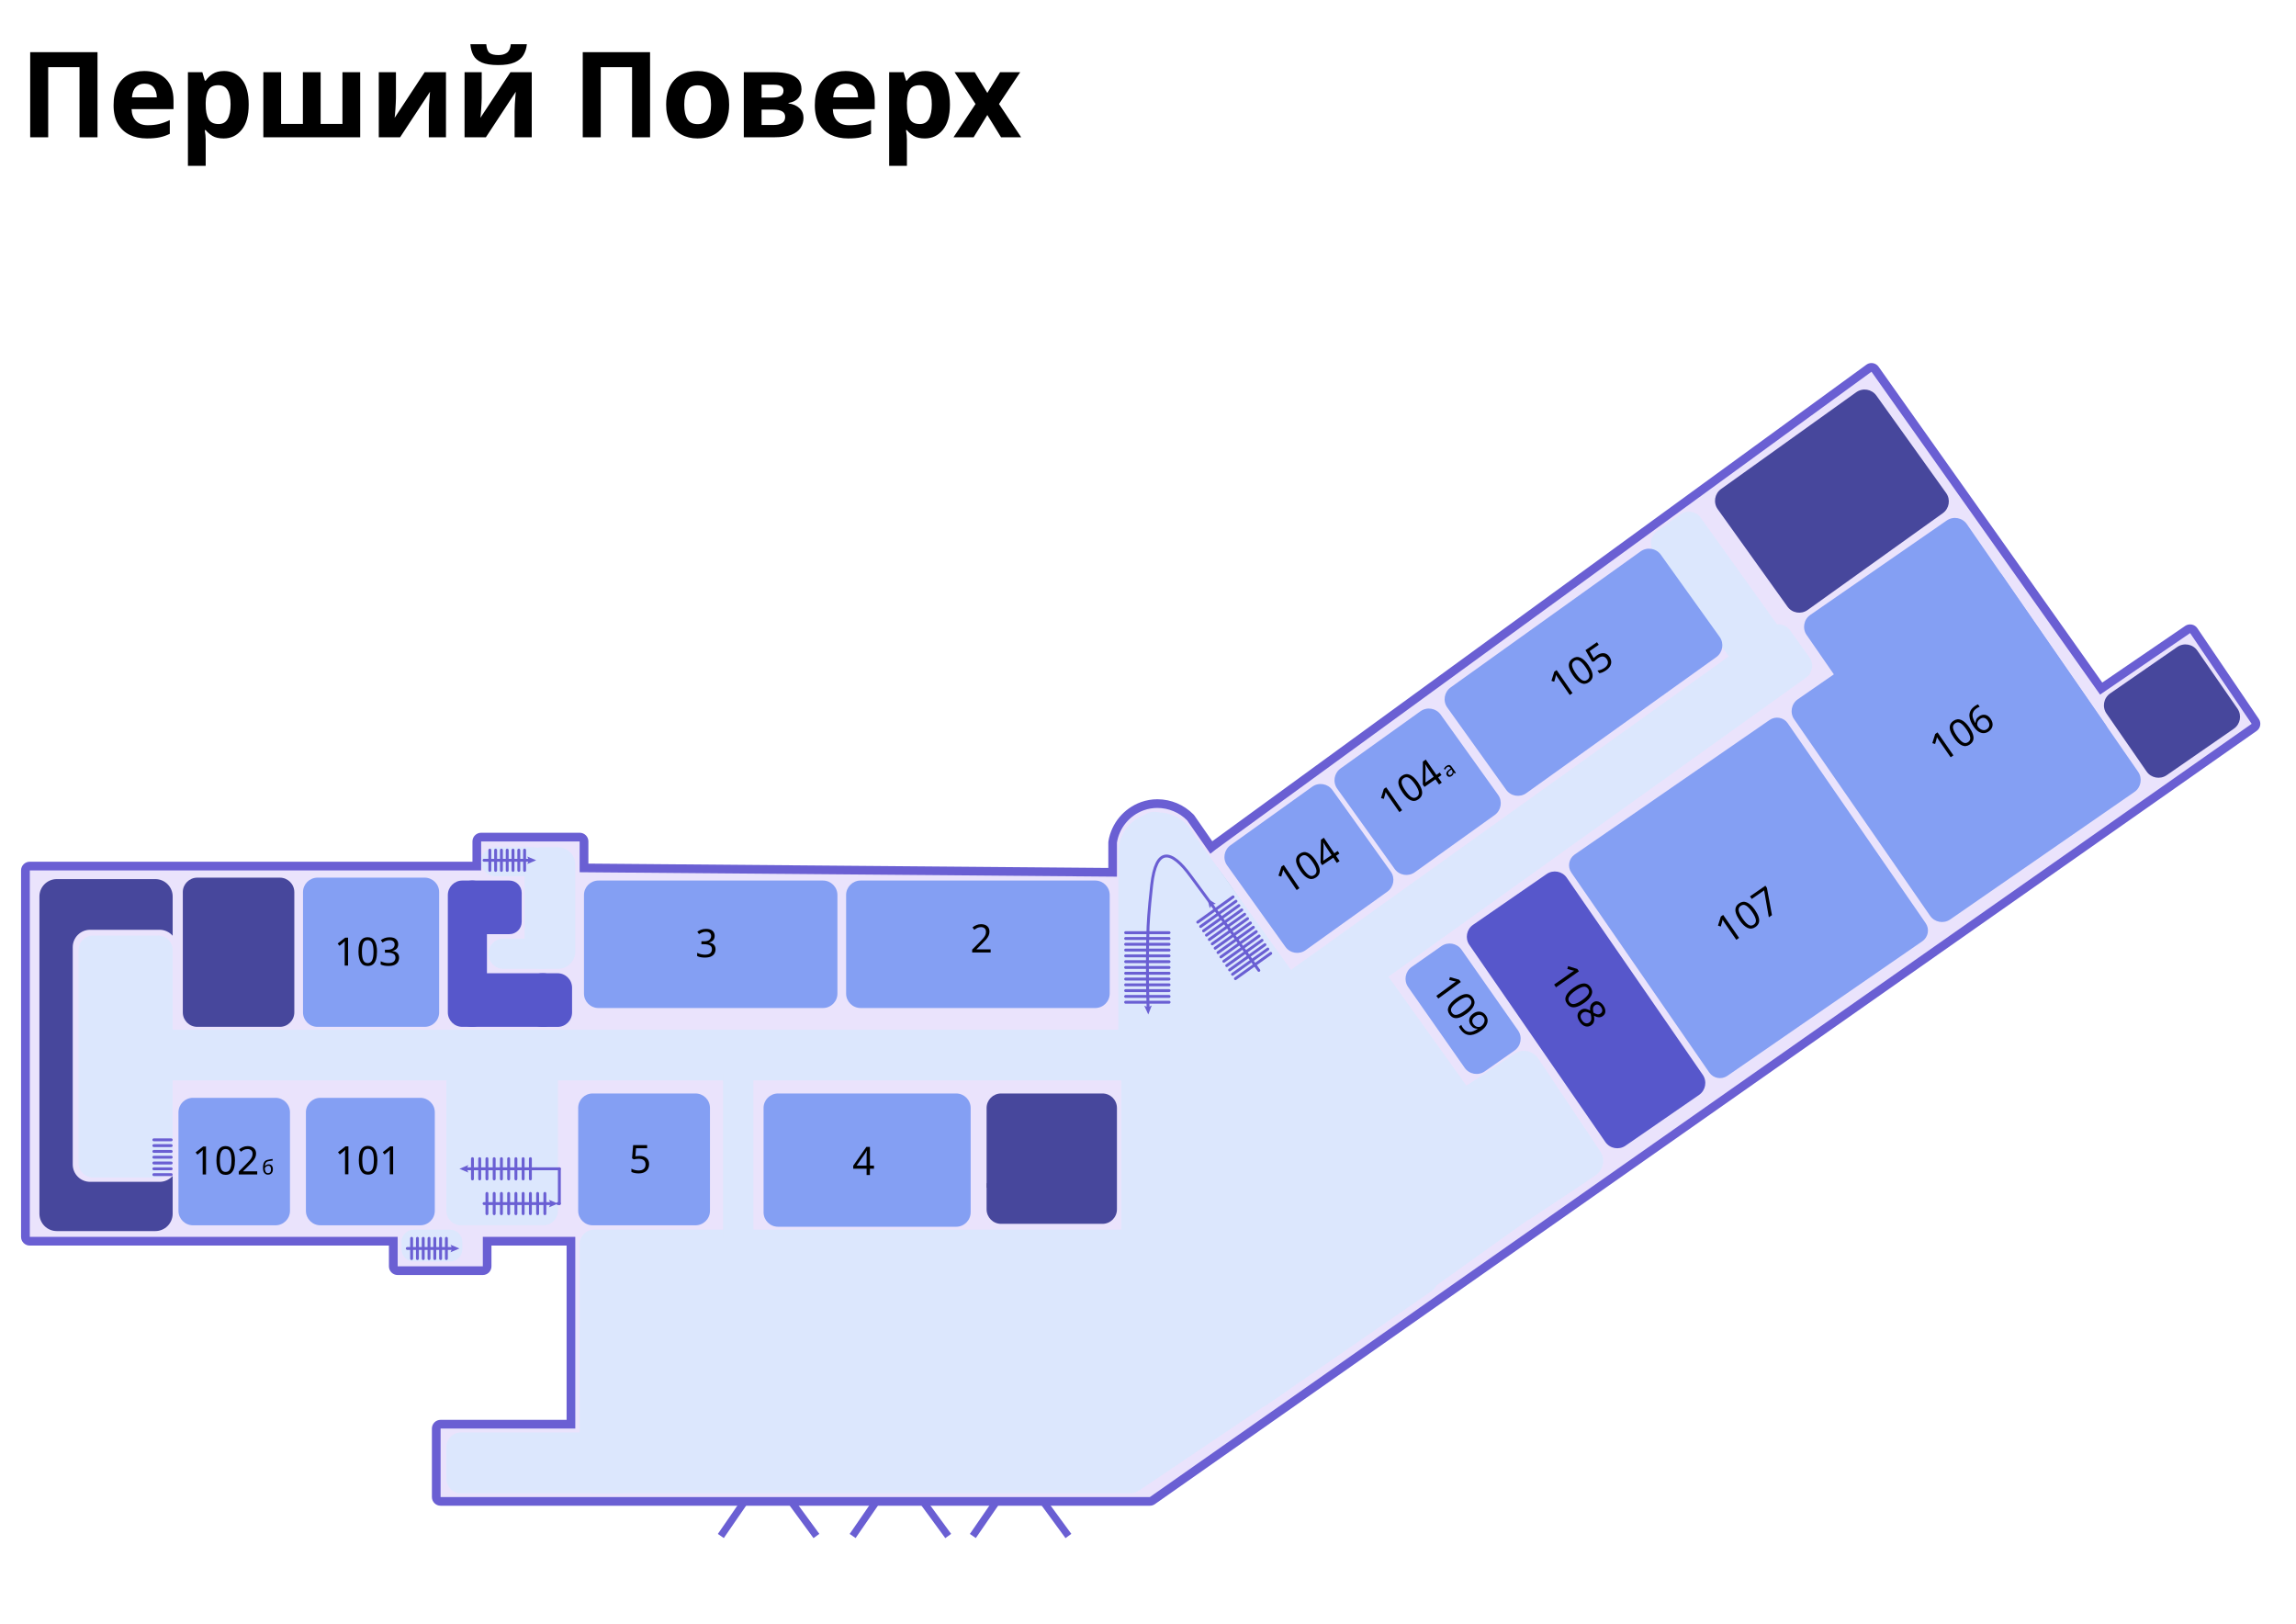
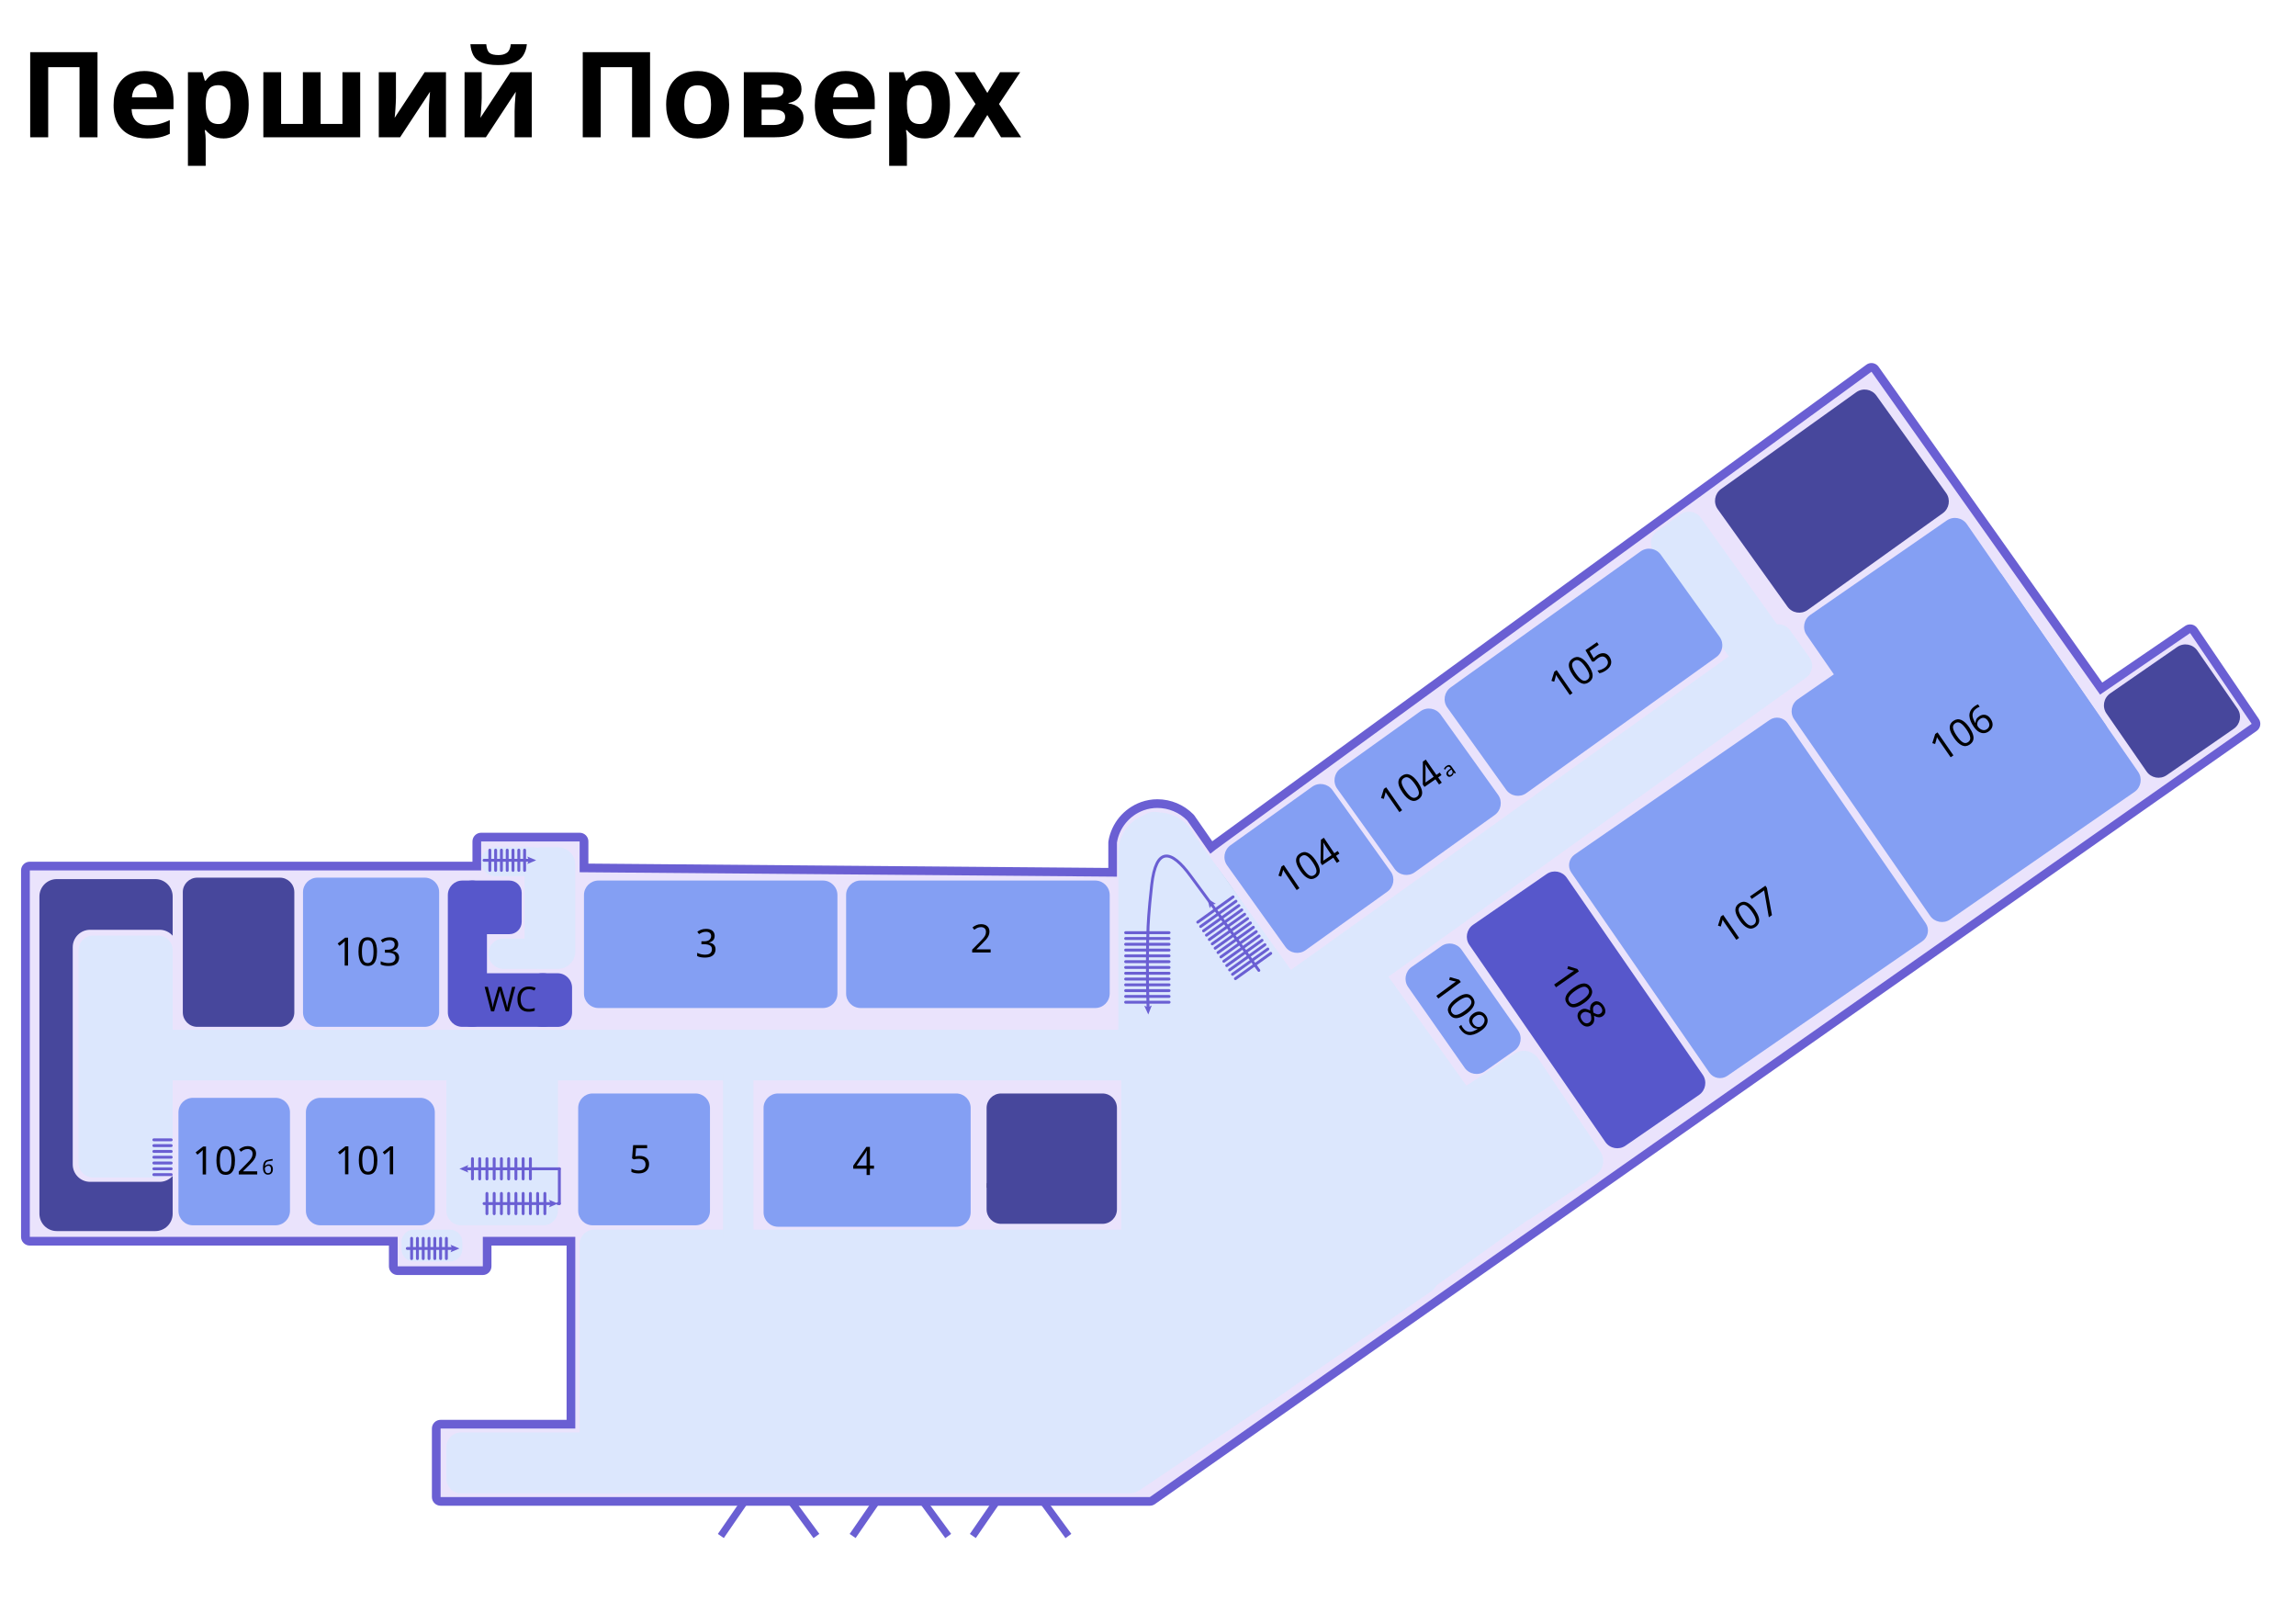
<svg xmlns="http://www.w3.org/2000/svg" viewBox="0 0 2245.039 1587.401" version="1.1" id="svg869" width="594mm" height="420mm">
  <defs id="defs443">
    <style id="style441">.cls-1{fill:#eae3fc;}.cls-2{fill:#6a5fd3;}.cls-3{fill:#47479c;}.cls-4{fill:#dce7fd;}.cls-5{fill:#849ff3;}.cls-6{fill:#5757cb;}.cls-7{font-size:27px;font-family:ArialRoundedMTBold, Arial Rounded MT Bold;}.cls-8{font-size:14px;}.cls-10,.cls-22,.cls-8{font-family:MyriadPro-Regular, Myriad Pro;}.cls-9{fill:#8ac4dd;}.cls-10{font-size:12px;}.cls-11{letter-spacing:0.01em;}.cls-12{letter-spacing:-0.01em;}.cls-13{letter-spacing:-0.01em;}.cls-14{letter-spacing:0.02em;}.cls-15{letter-spacing:0em;}.cls-16{letter-spacing:-0.01em;}.cls-17{letter-spacing:0em;}.cls-18{letter-spacing:0em;}.cls-19{letter-spacing:0em;}.cls-20{letter-spacing:0em;}.cls-21{letter-spacing:0em;}.cls-22{font-size:5px;}.cls-23{letter-spacing:-0.01em;}.cls-24{letter-spacing:0em;}.cls-25{letter-spacing:0em;}.cls-26{letter-spacing:-0.01em;}.cls-27{letter-spacing:0em;}.cls-28{letter-spacing:0.01em;}.cls-29,.cls-30{fill:none;stroke:#6a5fd3;stroke-miterlimit:10;}.cls-29{stroke-linecap:round;stroke-width:2px;}.cls-30{stroke-width:5px;}</style>
  </defs>
  <g id="Layer_2" data-name="Layer 2" transform="matrix(1.574731,0,0,1.574731,-246.631,-188.6586)">
    <g id="g424" transform="matrix(0.8992825,0,0,0.8992825,-59.01064,227.6243)">
      <g id="overlay">
        <path class="cls-1" d="m 544,916.6 a 3,3 0 0 1 -3,-3 v -47.29 a 3,3 0 0 1 3,-3 h 90 V 737 h -57.84 v 17.33 a 3,3 0 0 1 -3,3 h -58.8 a 3,3 0 0 1 -3,-3 V 737 h -251 a 3,3 0 0 1 -3,-3 V 481 a 3,3 0 0 1 3,-3 H 569 v -17 a 3,3 0 0 1 3,-3 h 68 a 3,3 0 0 1 3,3 v 18.27 l 365,3 v -20.49 a 2.7,2.7 0 0 1 0,-0.49 31.67,31.67 0 0 1 20.45,-24.62 31.2,31.2 0 0 1 10.45,-1.8 32.13,32.13 0 0 1 22.7,9.52 2.44,2.44 0 0 1 0.32,0.4 l 14.18,20.38 1.38,-1.09 452.7,-329.78 a 3,3 0 0 1 1.76,-0.57 2.63,2.63 0 0 1 0.49,0 3,3 0 0 1 2,1.22 l 156.12,220.5 59.74,-40.8 a 3.06,3.06 0 0 1 1.7,-0.52 3.41,3.41 0 0 1 0.55,0.05 3,3 0 0 1 1.93,1.26 l 42.5,62.65 a 3,3 0 0 1 -0.76,4.14 l -760.74,533.83 a 3,3 0 0 1 -1.72,0.54 z" id="path445" />
        <path class="cls-2" d="m 1532,136.73 157.83,222.9 62.17,-42.46 42.5,62.64 -760.75,533.79 H 544 v -47.29 h 93 V 734 h -63.84 v 20.33 h -58.8 V 734 h -254 V 481 H 572 v -20 h 68 v 21.25 l 371,3.07 v -23.54 a 28.65,28.65 0 0 1 18.5,-22.28 28,28 0 0 1 9.44,-1.63 29,29 0 0 1 20.56,8.63 l 16,23 3.78,-3 L 1532,136.73 m 0,-6 a 5.94,5.94 0 0 0 -3.53,1.15 l -451.64,329 -12.38,-17.81 a 6.18,6.18 0 0 0 -0.66,-0.78 35.11,35.11 0 0 0 -24.79,-10.42 33.87,33.87 0 0 0 -11.47,2 34.68,34.68 0 0 0 -22.4,26.94 6.61,6.61 0 0 0 -0.08,1 v 17.49 l -359,-3 V 461 a 6,6 0 0 0 -6,-6 H 572 a 6,6 0 0 0 -6,6 v 14 H 260.32 a 6,6 0 0 0 -6,6 v 253 a 6,6 0 0 0 6,6 h 248 v 14.33 a 6,6 0 0 0 6,6 h 58.8 a 6,6 0 0 0 6,-6 V 740 H 631 v 120.31 h -87 a 6,6 0 0 0 -6,6 v 47.29 a 6,6 0 0 0 6,6 h 489.75 a 6,6 0 0 0 3.44,-1.09 l 760.74,-533.79 a 6,6 0 0 0 1.52,-8.28 L 1757,313.8 a 6,6 0 0 0 -3.84,-2.53 6.14,6.14 0 0 0 -1.12,-0.1 6.07,6.07 0 0 0 -3.39,1 l -57.31,39.14 -154.46,-218.05 a 6,6 0 0 0 -3.93,-2.45 5.22,5.22 0 0 0 -1,-0.08 z" id="path447" />
      </g>
      <rect class="cls-3" x="1437.34" y="174.77" width="134.75" height="102.7" rx="10" transform="rotate(-35.6,1504.59,226.132)" id="rect450" />
      <rect class="cls-4" x="1411.79" y="227.54" width="40.11" height="119.85" rx="10" transform="matrix(0.81,-0.58,0.58,0.81,100.24,887.17)" id="rect452" />
      <rect class="cls-4" x="1012.79" y="453.98" width="518.12" height="43" rx="10" transform="rotate(-35.6,1271.731,475.4761)" id="rect454" />
      <rect class="cls-5" x="1356.33" y="407.23" width="181.55" height="185.63" rx="9" transform="rotate(-34.61,1446.97,500.0458)" id="rect456" />
      <rect class="cls-6" x="1294.08" y="484.71" width="81.71" height="185.29" rx="10" transform="rotate(-34.61,1334.805,577.3382)" id="rect458" />
      <rect class="cls-5" x="1505.01" y="307.46" width="184.87" height="174.69" rx="10" transform="rotate(55.32,1597.385,394.7444)" id="rect460" />
      <rect class="cls-5" x="1496.36" y="282.12" width="188.24" height="134.52" rx="10" transform="rotate(55.32,1590.413,349.3314)" id="rect462" />
      <rect class="cls-5" x="1242.52" y="299.39" width="181.3" height="89.76" rx="10" transform="rotate(-35.6,1333.041,344.2819)" id="rect464" />
      <text class="cls-7" transform="rotate(-34.67,1241.973,-1928.751)" id="text466">105</text>
      <text class="cls-7" transform="rotate(-34.67,1442.353,-2328.542)" id="text468">106</text>
      <text class="cls-7" transform="rotate(-34.67,1570.189,-2028.465)" id="text470">107</text>
      <rect class="cls-5" x="1098.86" y="435.16" width="89.41" height="89.1" rx="10" transform="rotate(-35.6,1143.461,479.696)" id="rect472" />
      <rect class="cls-5" x="1174.71" y="382.71" width="87.86" height="88.09" rx="10" transform="rotate(-35.6,1218.539,426.7553)" id="rect474" />
      <text class="cls-7" transform="matrix(0.82,-0.57,0.57,0.82,1200.05,444.89)" id="text478">104<tspan class="cls-8" x="48.13" y="0" id="tspan476">а</tspan>
      </text>
      <text class="cls-7" transform="matrix(0.83,-0.56,0.56,0.83,1129.06,498.63)" id="text480">104</text>
      <rect class="cls-5" x="1206" y="554" width="88" height="45" rx="10" transform="rotate(55,1250.008,576.5075)" id="rect482" />
      <text class="cls-7" transform="rotate(53.69,58.67034,1493.254)" id="text484">109</text>
      <text class="cls-7" transform="rotate(54.99,122.2541,1534.183)" id="text486">108</text>
      <path class="cls-9" d="M 1017,572 V 461.4 c 0,0 7.22,-33.69 37.61,-9.54 30.39,24.15 64.46,87.1 64.46,87.1 L 1094,557 1057.68,507.57 c 0,0 -5.68,-6.57 -9.68,2.43 v 66 h -31 z" id="path488" />
      <text class="cls-10" transform="translate(1026.15,488.06)" id="text498">1-1 <tspan class="cls-11" x="18.54" y="0" id="tspan490">с</tspan>
        <tspan class="cls-12" x="24.02" y="0" id="tspan492">х</tspan>
        <tspan class="cls-13" x="29.41" y="0" id="tspan494">о</tspan>
        <tspan x="35.92" y="0" id="tspan496">ди</tspan>
      </text>
      <text class="cls-10" transform="translate(1087.33,709.29)" id="text510">ве<tspan class="cls-14" x="12.01" y="0" id="tspan500">с</tspan>
        <tspan class="cls-13" x="17.58" y="0" id="tspan502">т</tspan>
        <tspan x="22.43" y="0" id="tspan504">иб</tspan>
        <tspan class="cls-15" x="35.41" y="0" id="tspan506">ю</tspan>
        <tspan x="43.92" y="0" id="tspan508">ль</tspan>
      </text>
      <text class="cls-10" transform="translate(779.71,885.59)" id="text520">
        <tspan class="cls-12" id="tspan512">т</tspan>
        <tspan x="4.76" y="0" id="tspan514">ам</tspan>
        <tspan class="cls-16" x="18.22" y="0" id="tspan516">б</tspan>
        <tspan class="cls-17" x="24.43" y="0" id="tspan518">ур 1-13</tspan>
      </text>
      <rect class="cls-4" x="640" y="729" width="476" height="122" rx="10" id="rect522" />
      <rect class="cls-4" x="640" y="788" width="390" height="123" rx="10" id="rect524" />
      <text class="cls-10" transform="translate(921.02,697.86)" id="text548">
        <tspan class="cls-18" id="tspan526">д</tspan>
        <tspan x="6.31" y="0" id="tspan528">опо</tspan>
        <tspan class="cls-19" x="25.98" y="0" id="tspan530">м</tspan>
        <tspan x="33.68" y="0" id="tspan532">іжне</tspan>
        <tspan x="0" y="14.4" id="tspan534">при</tspan>
        <tspan class="cls-20" x="19.97" y="14.4" id="tspan536">м</tspan>
        <tspan class="cls-21" x="27.67" y="14.4" id="tspan538">і</tspan>
        <tspan class="cls-18" x="30.48" y="14.4" id="tspan540">щ</tspan>
        <tspan x="39.42" y="14.4" id="tspan542">ен</tspan>
        <tspan class="cls-15" x="51.98" y="14.4" id="tspan544">н</tspan>
        <tspan class="cls-21" x="58.58" y="14.4" id="tspan546">я 1</tspan>
      </text>
      <text class="cls-22" transform="translate(976.32,676.79)" id="text550">1-11</text>
      <text class="cls-22" transform="translate(995.18,676.87)" id="text552">1-12</text>
      <rect class="cls-5" x="767" y="635" width="143" height="92" rx="10" id="rect554" />
      <text class="cls-7" transform="translate(828.35,691.29)" id="text556">4</text>
      <rect class="cls-5" x="639" y="635" width="91" height="91" rx="10" id="rect558" />
      <text class="cls-7" transform="translate(674.05,689.92)" id="text560">5</text>
      <rect class="cls-5" x="824" y="488" width="182" height="88" rx="10" id="rect562" />
      <rect class="cls-5" x="643" y="488" width="175" height="88" rx="10" id="rect564" />
      <text class="cls-7" transform="translate(719.93,540.91)" id="text566">3</text>
      <text class="cls-7" transform="translate(909.74,537.67)" id="text568">2</text>
      <text class="cls-10" transform="translate(589.82,608.86)" id="text578">
        <tspan class="cls-23" id="tspan570">к</tspan>
        <tspan x="5.68" y="0" id="tspan572">ори</tspan>
        <tspan class="cls-24" x="25.74" y="0" id="tspan574">д</tspan>
        <tspan x="32.05" y="0" id="tspan576">ор</tspan>
      </text>
      <text class="cls-10" transform="translate(612.13,530.91)" id="text586">
        <tspan class="cls-12" id="tspan580">х</tspan>
        <tspan class="cls-25" x="5.39" y="0" id="tspan582">о</tspan>
        <tspan x="12.02" y="0" id="tspan584">л</tspan>
      </text>
      <text class="cls-10" transform="translate(549,508.52)" id="text602">
        <tspan class="cls-20" id="tspan588">с</tspan>
        <tspan x="5.41" y="0" id="tspan590">ан</tspan>
        <tspan class="cls-26" x="17.75" y="0" id="tspan592">в</tspan>
        <tspan class="cls-27" x="23.62" y="0" id="tspan594">у</tspan>
        <tspan x="29.33" y="0" id="tspan596">з</tspan>
        <tspan class="cls-25" x="34.5" y="0" id="tspan598">о</tspan>
        <tspan x="41.14" y="0" id="tspan600">л</tspan>
      </text>
      <rect class="cls-6" x="512" y="525" width="101" height="27" rx="10" transform="rotate(90,562.5,538.5)" id="rect604" />
      <rect class="cls-6" x="555.56" y="552" width="69.44" height="37" rx="10" transform="rotate(180,590.28,570.5)" id="rect606" />
      <rect class="cls-6" x="600.87" y="555.13" width="37.04" height="30.78" rx="10" transform="rotate(-90,619.39,570.52)" id="rect608" />
      <rect class="cls-6" x="557" y="488" width="43" height="37" rx="8.5" transform="rotate(180,578.5,506.5)" id="rect610" />
      <rect class="cls-4" x="517" y="729" width="42" height="22" rx="8.5" id="rect612" />
      <rect class="cls-4" x="572" y="465" width="46" height="20" rx="10" id="rect614" />
      <rect class="cls-5" x="451" y="638" width="89" height="88" rx="10" id="rect616" />
      <text class="cls-7" transform="translate(470.76,690.77)" id="text618">101</text>
      <rect class="cls-5" x="363" y="638" width="77" height="88" rx="10" id="rect620" />
      <text class="cls-7" transform="translate(372.45,690.9)" id="text624">102<tspan class="cls-8" x="48.13" y="0" id="tspan622">б</tspan>
      </text>
      <rect class="cls-3" x="366" y="486" width="77" height="103" rx="10" id="rect626" />
      <rect class="cls-5" x="449" y="486" width="94" height="103" rx="10" id="rect628" />
      <text class="cls-7" transform="translate(470.52,546.71)" id="text630">103</text>
      <rect class="cls-4" x="344" y="591" width="698" height="35" rx="10" id="rect632" />
      <rect class="cls-4" x="548" y="605" width="77" height="121" rx="10" id="rect634" />
      <rect class="cls-4" x="739" y="611" width="21" height="134" rx="10" id="rect636" />
      <text class="cls-10" transform="translate(278.24,503.02)" id="text646">б<tspan class="cls-28" x="6.34" y="0" id="tspan638">а</tspan>
        <tspan x="12.19" y="0" id="tspan640">л</tspan>
        <tspan class="cls-23" x="18.28" y="0" id="tspan642">к</tspan>
        <tspan x="23.95" y="0" id="tspan644">он</tspan>
      </text>
      <rect class="cls-3" x="1701.3" y="336.61" width="76.31" height="68.64" rx="10" transform="rotate(-34.68,1739.589,370.9201)" id="rect648" />
      <rect class="cls-4" x="294" y="526" width="65" height="167" rx="10" id="rect650" />
      <rect class="cls-3" x="921" y="635" width="90" height="90" rx="10" id="rect652" />
      <path class="cls-3" d="M 350,696 H 302 A 12,12 0 0 1 290,684 V 534 a 12,12 0 0 1 12,-12 h 48 a 12,12 0 0 1 9,4.1 V 499 a 12,12 0 0 0 -12,-12 h -68 a 12,12 0 0 0 -12,12 v 219 a 12,12 0 0 0 12,12 h 68 a 12,12 0 0 0 12,-12 v -26.1 a 12,12 0 0 1 -9,4.1 z" id="path654" />
      <rect class="cls-4" x="1014" y="591" width="204" height="197" rx="22.31" id="rect666" />
      <rect class="cls-4" x="602" y="465" width="35" height="84" rx="12" id="rect668" />
      <rect class="cls-4" x="577" y="528" width="47" height="21" rx="10.5" id="rect670" />
      <rect class="cls-4" x="1104.31" y="570.47" width="161.15" height="206.81" rx="12" transform="rotate(-35.6,1184.764,673.8466)" id="rect672" />
      <rect class="cls-4" x="1047" y="666.66" width="158.45" height="158.23" rx="10" transform="rotate(-34.61,1126.103,745.7355)" id="rect674" />
      <rect class="cls-4" x="1240.72" y="625.78" width="100.99" height="77.12" rx="12" transform="rotate(56.25,1291.25,664.3902)" id="rect676" />
      <rect class="cls-4" x="548" y="869" width="129" height="42" rx="10" id="rect678" />
      <rect class="cls-4" x="990.22" y="822.87" width="144.83" height="55.99" rx="10" transform="rotate(-33.98,1062.65,850.8729)" id="rect680" />
      <rect class="cls-4" x="979.64" y="504.49" width="156.88" height="54.73" rx="10" transform="rotate(73.67,1058.046,531.7976)" id="rect682" />
      <circle class="cls-4" cx="1039.5" cy="468.5" r="27.5" id="circle684" />
      <rect class="cls-4" x="966.5" y="506.5" width="148" height="57" rx="10" transform="rotate(-90,1040.5,535)" id="rect686" />
      <rect class="cls-4" x="995.96" y="493.55" width="146.93" height="56.22" rx="10" transform="rotate(-120,1069.427,521.6594)" id="rect688" />
      <rect class="cls-4" x="1000.96" y="490.55" width="146.93" height="56.22" rx="10" transform="rotate(-125.6,1074.403,518.6779)" id="rect690" />
      <line class="cls-29" x1="1017" y1="572" x2="1047" y2="572" id="line692" />
      <line class="cls-29" x1="1092.8" y1="555.73" x2="1117.2" y2="538.27" id="line694" />
      <line class="cls-29" x1="1090.8" y1="552.73" x2="1115.2" y2="535.27" id="line696" />
      <line class="cls-29" x1="1088.8" y1="549.73" x2="1113.2" y2="532.27" id="line698" />
      <line class="cls-29" x1="1086.8" y1="546.73" x2="1111.2" y2="529.27" id="line700" />
      <line class="cls-29" x1="1084.8" y1="543.73" x2="1109.2" y2="526.27" id="line702" />
      <line class="cls-29" x1="1082.8" y1="540.73" x2="1107.2" y2="523.27" id="line704" />
      <line class="cls-29" x1="1080.8" y1="537.73" x2="1105.2" y2="520.27" id="line706" />
      <line class="cls-29" x1="1078.8" y1="534.73" x2="1103.2" y2="517.27" id="line708" />
      <line class="cls-29" x1="1076.8" y1="531.73" x2="1101.2" y2="514.27" id="line710" />
      <line class="cls-29" x1="1074.8" y1="528.73" x2="1099.2" y2="511.27" id="line712" />
      <line class="cls-29" x1="1072.8" y1="525.73" x2="1097.2" y2="508.27" id="line714" />
      <line class="cls-29" x1="1070.8" y1="522.73" x2="1095.2" y2="505.27" id="line716" />
      <line class="cls-29" x1="1068.8" y1="519.73" x2="1093.2" y2="502.27" id="line718" />
      <line class="cls-29" x1="1066.8" y1="516.73" x2="1091.2" y2="499.27" id="line720" />
      <line class="cls-29" x1="1017" y1="568" x2="1047" y2="568" id="line722" />
      <line class="cls-29" x1="1017" y1="564" x2="1047" y2="564" id="line724" />
      <line class="cls-29" x1="1017" y1="560" x2="1047" y2="560" id="line726" />
      <line class="cls-29" x1="358" y1="691" x2="346" y2="691" id="line728" />
      <line class="cls-29" x1="358" y1="687" x2="346" y2="687" id="line730" />
      <line class="cls-29" x1="358" y1="683" x2="346" y2="683" id="line732" />
      <line class="cls-29" x1="358" y1="679" x2="346" y2="679" id="line734" />
      <line class="cls-29" x1="358" y1="675" x2="346" y2="675" id="line736" />
      <line class="cls-29" x1="358" y1="671" x2="346" y2="671" id="line738" />
      <line class="cls-29" x1="358" y1="667" x2="346" y2="667" id="line740" />
      <line class="cls-29" x1="576" y1="718" x2="576" y2="704" id="line742" />
      <line class="cls-29" x1="581" y1="718" x2="581" y2="704" id="line744" />
      <line class="cls-29" x1="586" y1="718" x2="586" y2="704" id="line746" />
      <line class="cls-29" x1="578" y1="481" x2="578" y2="467" id="line748" />
      <line class="cls-29" x1="582" y1="481" x2="582" y2="467" id="line750" />
      <line class="cls-29" x1="586" y1="481" x2="586" y2="467" id="line752" />
      <line class="cls-29" x1="590" y1="481" x2="590" y2="467" id="line754" />
      <line class="cls-29" x1="594" y1="481" x2="594" y2="467" id="line756" />
      <line class="cls-29" x1="598" y1="481" x2="598" y2="467" id="line758" />
      <line class="cls-29" x1="602" y1="481" x2="602" y2="467" id="line760" />
      <line class="cls-29" x1="566" y1="694" x2="566" y2="680" id="line762" />
      <line class="cls-29" x1="571" y1="694" x2="571" y2="680" id="line764" />
      <line class="cls-29" x1="576" y1="694" x2="576" y2="680" id="line766" />
      <line class="cls-29" x1="581" y1="694" x2="581" y2="680" id="line768" />
      <line class="cls-29" x1="586" y1="694" x2="586" y2="680" id="line770" />
      <line class="cls-29" x1="591" y1="694" x2="591" y2="680" id="line772" />
      <line class="cls-29" x1="596" y1="694" x2="596" y2="680" id="line774" />
      <line class="cls-29" x1="601" y1="694" x2="601" y2="680" id="line776" />
      <line class="cls-29" x1="606" y1="694" x2="606" y2="680" id="line778" />
      <line class="cls-29" x1="591" y1="718" x2="591" y2="704" id="line780" />
      <line class="cls-29" x1="596" y1="718" x2="596" y2="704" id="line782" />
      <line class="cls-29" x1="601" y1="718" x2="601" y2="704" id="line784" />
      <line class="cls-29" x1="606" y1="718" x2="606" y2="704" id="line786" />
      <line class="cls-29" x1="611" y1="718" x2="611" y2="704" id="line788" />
      <line class="cls-29" x1="616" y1="718" x2="616" y2="704" id="line790" />
      <line class="cls-29" x1="524" y1="749" x2="524" y2="735" id="line792" />
      <line class="cls-29" x1="528" y1="749" x2="528" y2="735" id="line794" />
      <line class="cls-29" x1="532" y1="749" x2="532" y2="735" id="line796" />
      <line class="cls-29" x1="536" y1="749" x2="536" y2="735" id="line798" />
      <line class="cls-29" x1="540" y1="749" x2="540" y2="735" id="line800" />
      <line class="cls-29" x1="544" y1="749" x2="544" y2="735" id="line802" />
      <line class="cls-29" x1="548" y1="749" x2="548" y2="735" id="line804" />
      <line class="cls-29" x1="1017" y1="556" x2="1047" y2="556" id="line806" />
      <line class="cls-29" x1="1017" y1="552" x2="1047" y2="552" id="line808" />
      <line class="cls-29" x1="1017" y1="548" x2="1047" y2="548" id="line810" />
      <line class="cls-29" x1="1017" y1="544" x2="1047" y2="544" id="line812" />
      <line class="cls-29" x1="1017" y1="540" x2="1047" y2="540" id="line814" />
      <line class="cls-29" x1="1017" y1="536" x2="1047" y2="536" id="line816" />
      <line class="cls-29" x1="1017" y1="532" x2="1047" y2="532" id="line818" />
      <line class="cls-29" x1="1017" y1="528" x2="1047" y2="528" id="line820" />
      <line class="cls-29" x1="1017" y1="524" x2="1047" y2="524" id="line822" />
      <path class="cls-4" d="m 1085,499.28 -15.64,11.2 a 5.6,5.6 0 0 1 -7.65,-1.07 c -10.92,-13.8 -13.73,-2 -14.45,5.55 a 5.58,5.58 0 0 1 -5.57,5 h -19.79 a 5.59,5.59 0 0 1 -5.57,-5 c -3.83,-34.58 2.28,-134.58 70.2,-23.22 a 5.59,5.59 0 0 1 -1.53,7.54 z" id="path824" />
      <line class="cls-29" x1="1108.98" y1="550.02" x2="1076.02" y2="503.98" id="line826" />
      <polygon class="cls-2" points="1073.59,500.58 1079.28,504.07 1076.53,504.69 1075.06,507.09 " id="polygon828" />
      <line class="cls-29" x1="521" y1="742" x2="552.82" y2="742" id="line830" />
      <polygon class="cls-2" points="557,742 550.86,744.59 551.96,742 550.86,739.41 " id="polygon832" />
      <line class="cls-29" x1="574" y1="474" x2="605.82" y2="474" id="line834" />
      <polygon class="cls-2" points="610,474 603.86,476.59 604.96,474 603.86,471.41 " id="polygon836" />
      <line class="cls-29" x1="574" y1="711" x2="620.82" y2="711" id="line838" />
      <polygon class="cls-2" points="625,711 618.86,713.59 619.96,711 618.86,708.41 " id="polygon840" />
      <line class="cls-29" x1="610" y1="687" x2="561.18" y2="687" id="line842" />
      <polygon class="cls-2" points="557,687 563.14,684.41 562.04,687 563.14,689.59 " id="polygon844" />
      <line class="cls-29" x1="625" y1="711" x2="626" y2="711" id="line846" />
      <line class="cls-29" x1="626" y1="687" x2="626" y2="711" id="line848" />
      <line class="cls-29" x1="610" y1="687" x2="626" y2="687" id="line850" />
      <path class="cls-29" d="m 1076,504 c -2.91,-3.9 -7.87,-10.59 -14,-19 -13.69,-18.79 -24,-20.25 -27,6 -2.16,18.94 -2.5,28.69 -2.5,28.69 -0.48,13.83 -0.77,33 0,56.62" id="path852" />
      <polygon class="cls-2" points="1032.64,580.48 1029.85,574.43 1032.47,575.44 1035.03,574.26 " id="polygon854" />
      <line class="cls-30" x1="753" y1="918" x2="737.5" y2="940.5" id="line856" />
      <line class="cls-30" x1="786.22" y1="916.91" x2="803.5" y2="940.5" id="line858" />
      <line class="cls-30" x1="844" y1="918" x2="828.5" y2="940.5" id="line860" />
      <line class="cls-30" x1="877.22" y1="916.91" x2="894.5" y2="940.5" id="line862" />
      <line class="cls-30" x1="927" y1="918" x2="911.5" y2="940.5" id="line864" />
      <line class="cls-30" x1="960.22" y1="916.91" x2="977.5" y2="940.5" id="line866" />
    </g>
    <text xml:space="preserve" style="font-style:normal;font-variant:normal;font-weight:bold;font-stretch:normal;font-size:73.976px;line-height:1.25;font-family:'Century Gothic';-inkscape-font-specification:'Century Gothic Bold';word-spacing:0px;fill:#000000;fill-opacity:1;stroke:none;stroke-width:1.166" x="168.709" y="205.024" id="text1216">
      <tspan id="tspan1214" x="168.709" y="205.024" style="font-style:normal;font-variant:normal;font-weight:bold;font-stretch:normal;font-size:73.976px;font-family:'Century Gothic';-inkscape-font-specification:'Century Gothic Bold';stroke-width:1.166">Перший Поверх</tspan>
    </text>
+     <text class="cls-9" id="text198" x="460.928" y="741.831" style="font-size:21.149px;font-family:ArialRoundedMTBold, 'Arial Rounded MT Bold';isolation:isolate;fill:#000000;fill-opacity:1;stroke-width:1.085" transform="scale(0.992161,1.007901)">WC</text>
  </g>
</svg>
